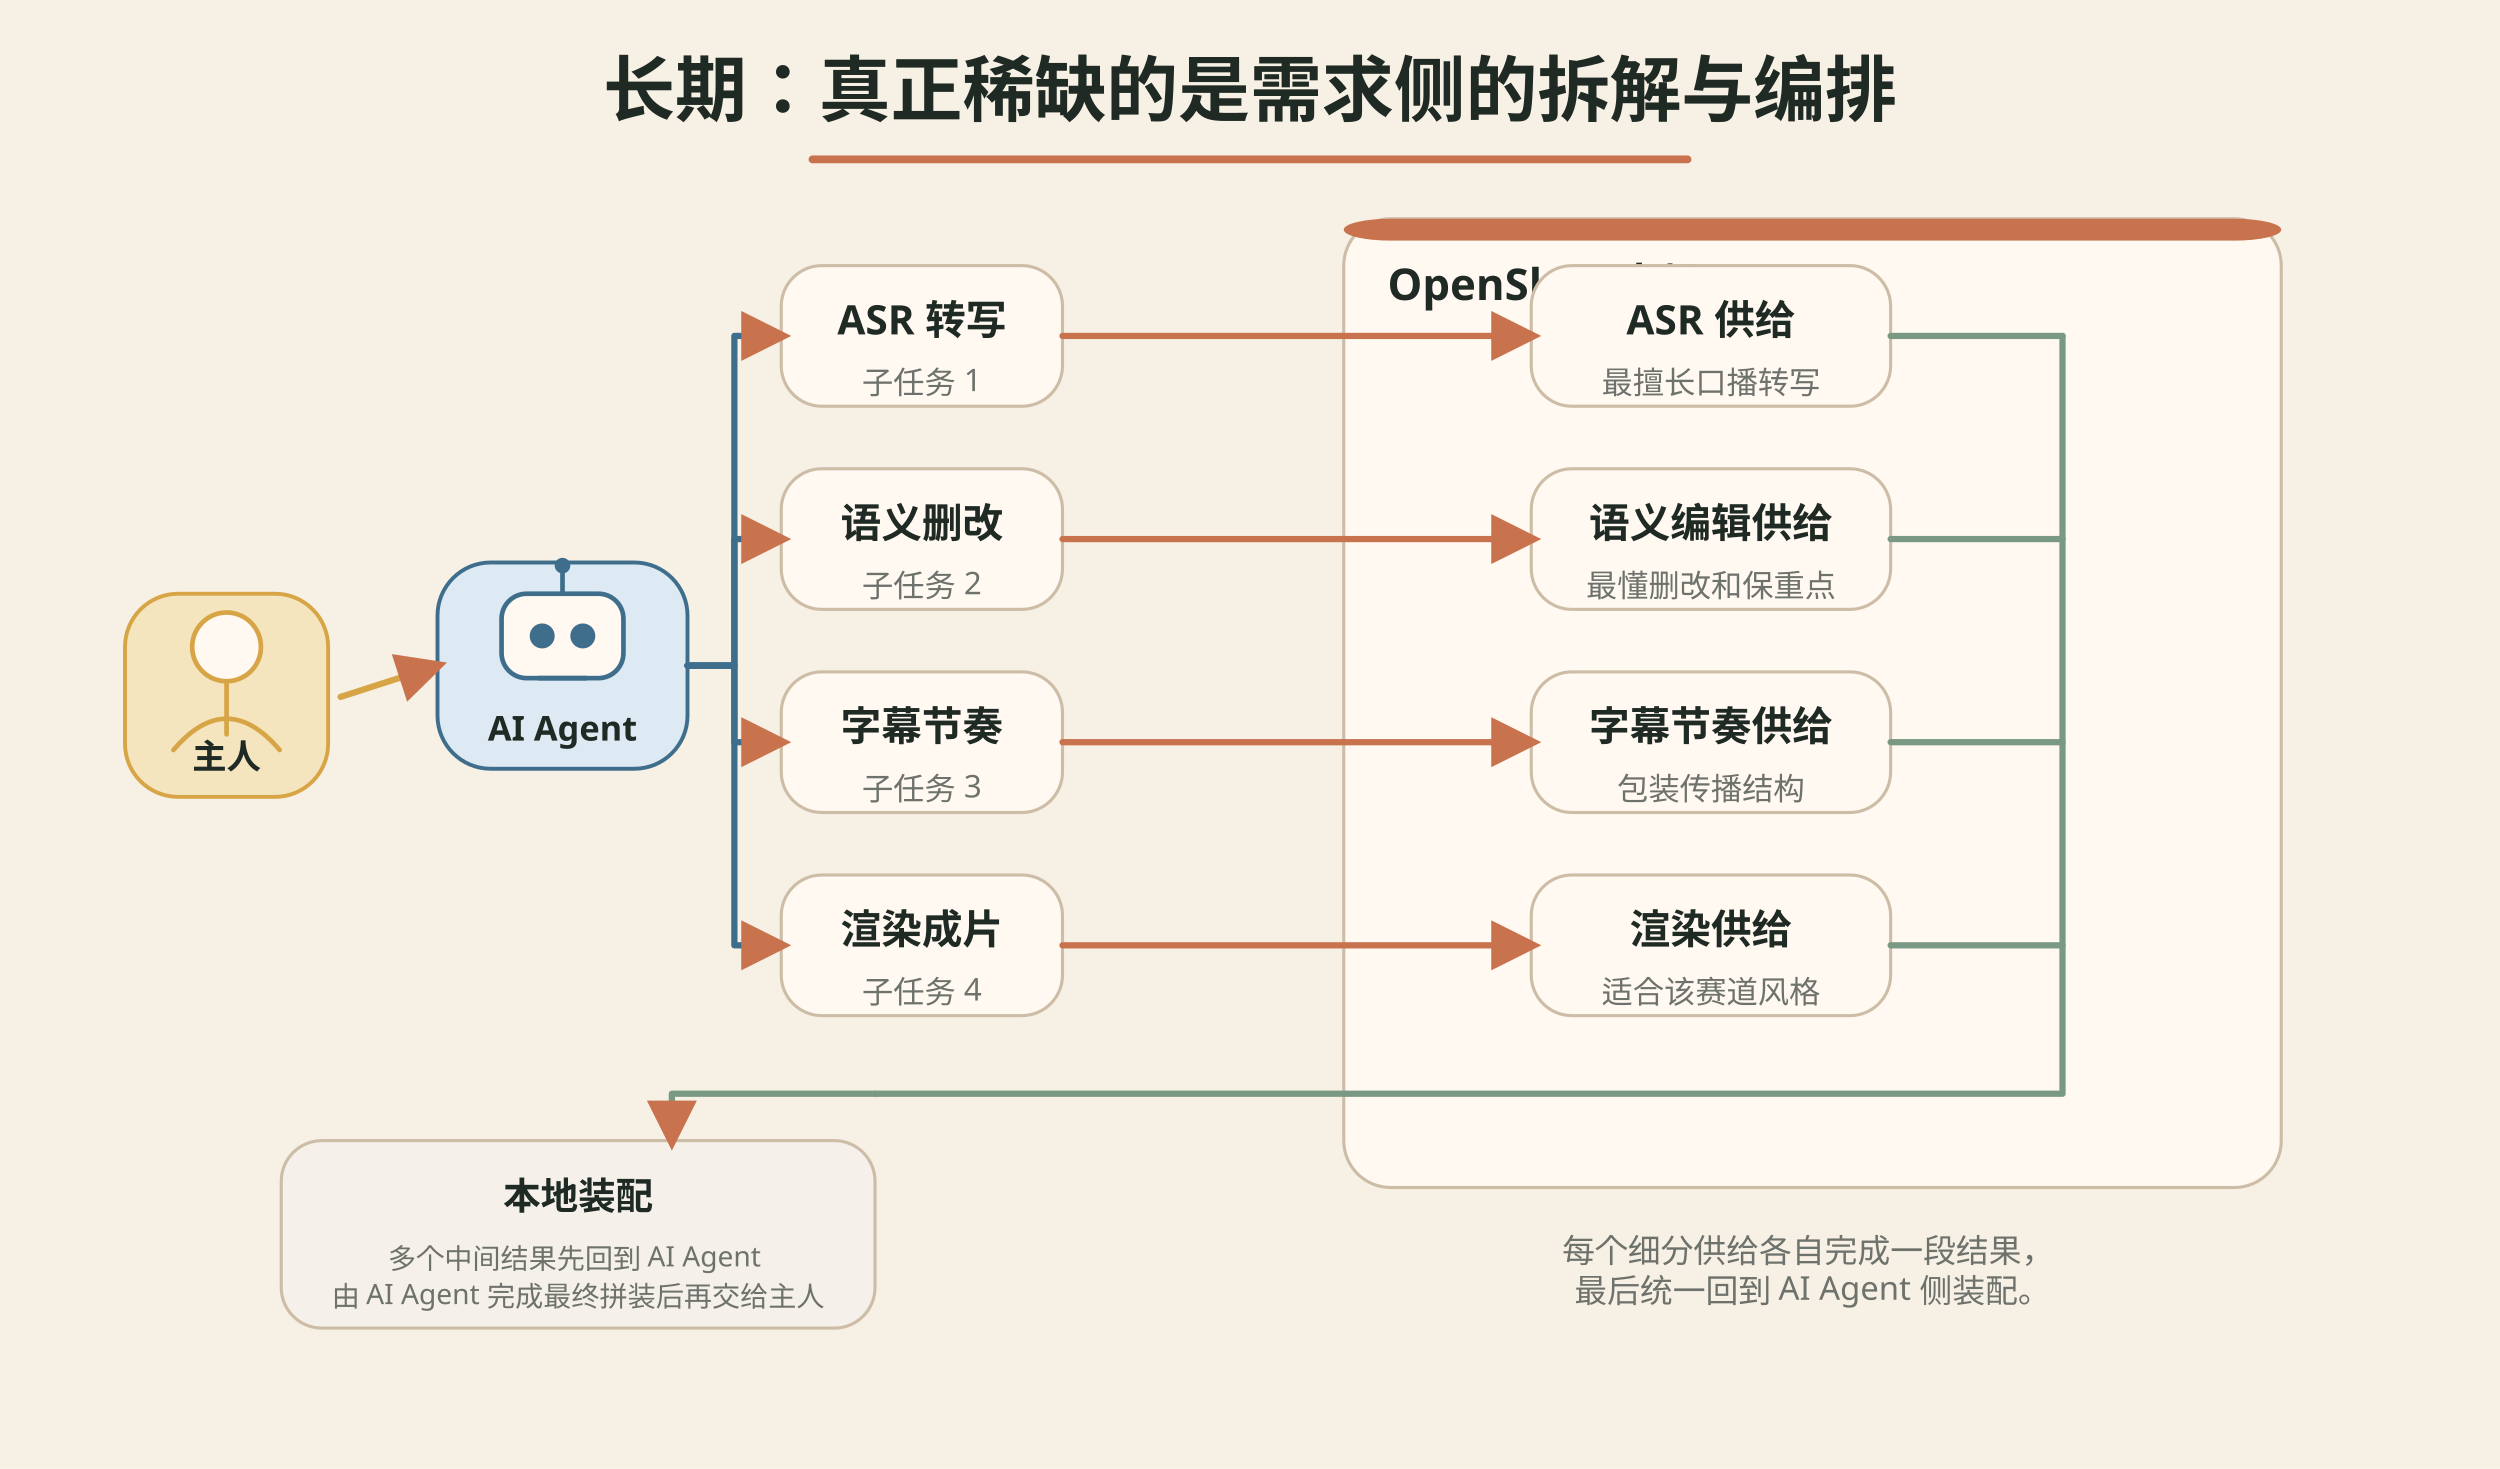
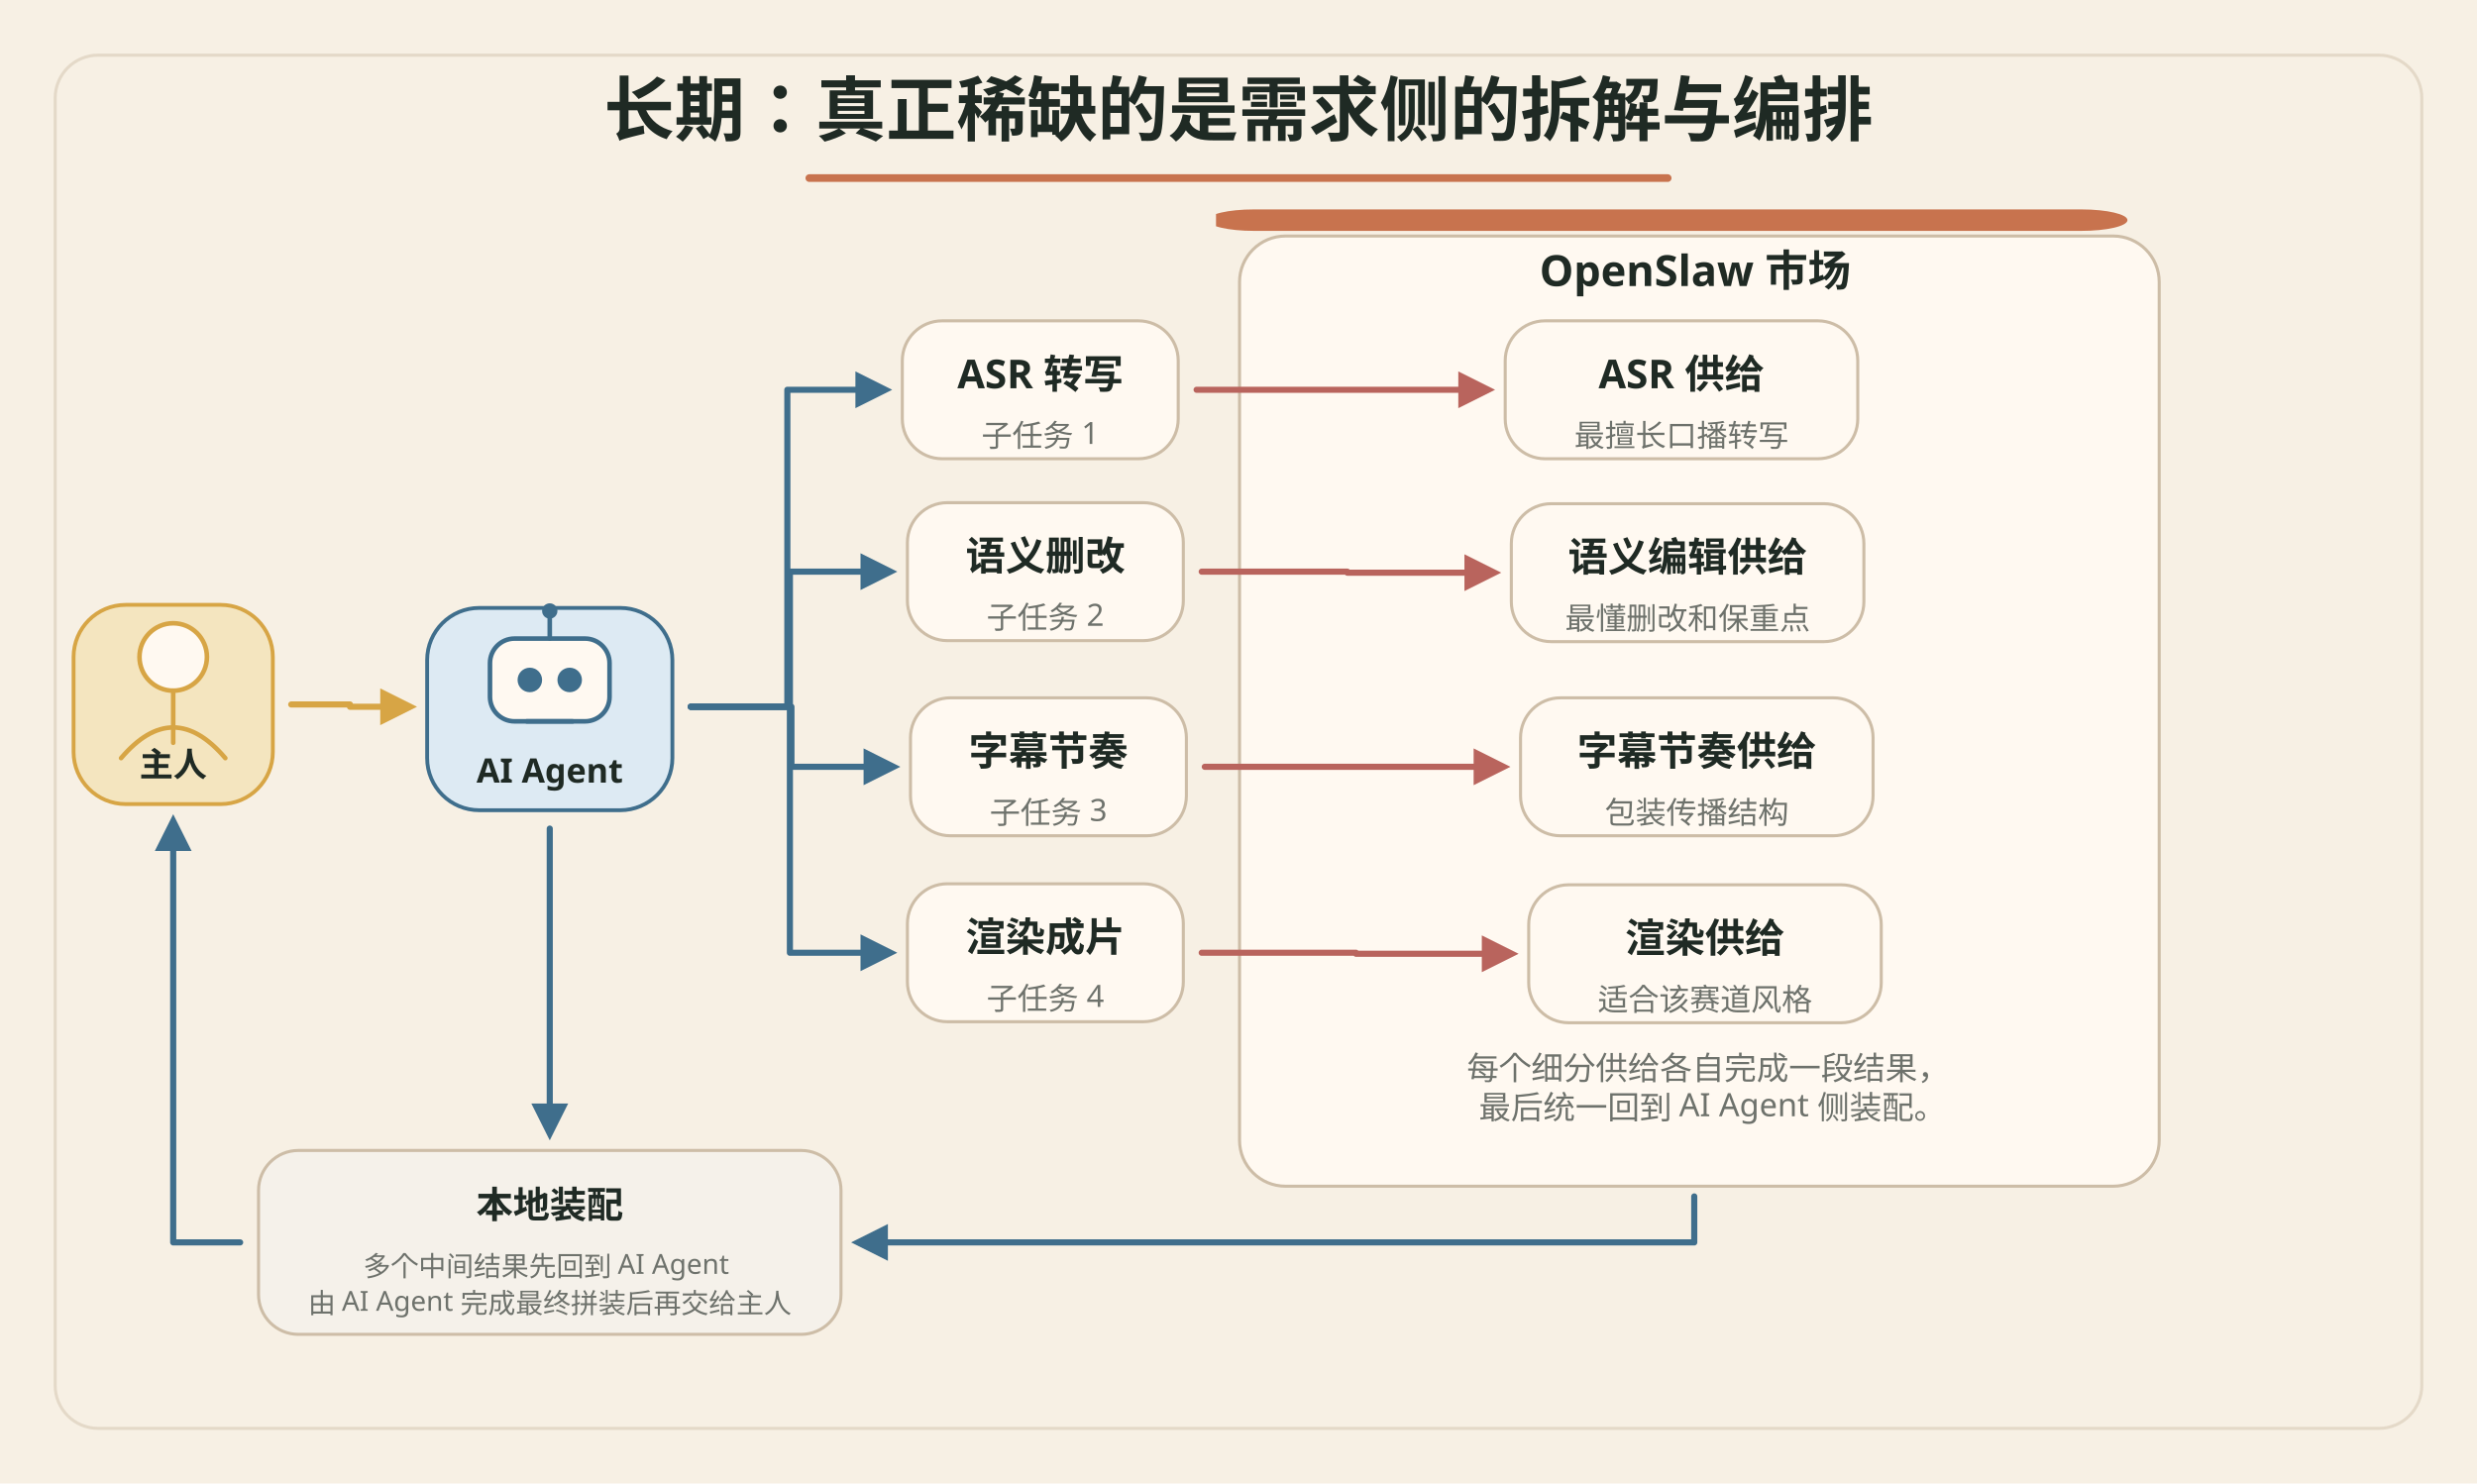
- <svg xmlns="http://www.w3.org/2000/svg" width="1600" height="940" viewBox="0 0 1600 940">
+ <svg xmlns="http://www.w3.org/2000/svg" width="1616" height="968" viewBox="0 0 1616 968">
  <defs>
-     <marker id="arrow" viewBox="0 0 10 10" refX="8" refY="5" markerWidth="8" markerHeight="8" orient="auto-start-reverse">
-       <path d="M 0 0 L 10 5 L 0 10 z" fill="#C8734E" />
+     <marker id="canvasArrowExport-_D7A545" viewBox="0 0 8 8" refX="6.2" refY="4" markerWidth="6" markerHeight="6" orient="auto-start-reverse">
+       <path d="M 0 0 L 8 4 L 0 8 z" fill="#D7A545" />
+     </marker>
+     <marker id="canvasArrowExport-_3F6E8C" viewBox="0 0 8 8" refX="6.2" refY="4" markerWidth="6" markerHeight="6" orient="auto-start-reverse">
+       <path d="M 0 0 L 8 4 L 0 8 z" fill="#3F6E8C" />
+     </marker>
+     <marker id="canvasArrowExport-_b9645d" viewBox="0 0 8 8" refX="6.2" refY="4" markerWidth="6" markerHeight="6" orient="auto-start-reverse">
+       <path d="M 0 0 L 8 4 L 0 8 z" fill="#b9645d" />
+     </marker>
+     <marker id="canvasArrowExport-_3f6e8c" viewBox="0 0 8 8" refX="6.2" refY="4" markerWidth="6" markerHeight="6" orient="auto-start-reverse">
+       <path d="M 0 0 L 8 4 L 0 8 z" fill="#3f6e8c" />
    </marker>
  </defs>
-   <rect x="0" y="0" width="1600" height="940" rx="0" ry="0" fill="#F7F0E4" stroke="none" stroke-width="2" />
-   <text x="800" y="74" text-anchor="middle" font-size="46" font-weight="700" font-family="'Noto Serif SC','Source Han Serif SC','Songti SC',serif" fill="#1F2A24">
-     <tspan x="800" y="74">长期：真正稀缺的是需求侧的拆解与编排</tspan>
-   </text>
-   <line x1="520" y1="102" x2="1080" y2="102" stroke="#C8734E" stroke-width="5" stroke-linecap="round" />
-   <rect x="80" y="380" width="130" height="130" rx="34" ry="34" fill="#F4E5BF" stroke="#D7A545" stroke-width="2.5" />
-   <circle cx="145" cy="414" r="22" fill="#FFF9F1" stroke="#D7A545" stroke-width="3" />
-   <path d="M 111 480 Q 145 440 179 480" fill="none" stroke="#D7A545" stroke-width="3" stroke-linecap="round" stroke-linejoin="round" />
-   <line x1="145" y1="436" x2="145" y2="470" stroke="#D7A545" stroke-width="3" stroke-linecap="round" />
-   <text x="145" y="492" text-anchor="middle" font-size="22" font-weight="700" font-family="'Noto Sans SC','PingFang SC','Microsoft YaHei',sans-serif" fill="#1F2A24">
-     <tspan x="145" y="492">主人</tspan>
-   </text>
-   <rect x="280" y="360" width="160" height="132" rx="34" ry="34" fill="#DDEAF3" stroke="#3F6E8C" stroke-width="2.5" />
-   <rect x="321" y="380" width="78" height="54" rx="16" ry="16" fill="#FFF9F1" stroke="#3F6E8C" stroke-width="3" />
-   <circle cx="347" cy="407" r="8" fill="#3F6E8C" stroke="none" stroke-width="2" />
-   <circle cx="373" cy="407" r="8" fill="#3F6E8C" stroke="none" stroke-width="2" />
-   <line x1="345" y1="434" x2="375" y2="434" stroke="#3F6E8C" stroke-width="3" stroke-linecap="round" />
-   <line x1="360" y1="380" x2="360" y2="366" stroke="#3F6E8C" stroke-width="3" stroke-linecap="round" />
-   <circle cx="360" cy="362" r="5" fill="#3F6E8C" stroke="none" stroke-width="2" />
-   <text x="360" y="474" text-anchor="middle" font-size="22" font-weight="700" font-family="'Noto Sans SC','PingFang SC','Microsoft YaHei',sans-serif" fill="#1F2A24">
-     <tspan x="360" y="474">AI Agent</tspan>
-   </text>
-   <rect x="500" y="170" width="180" height="90" rx="26" ry="26" fill="#FFF9F1" stroke="#CDBDA7" stroke-width="2" />
-   <text x="590" y="214" text-anchor="middle" font-size="26" font-weight="700" font-family="'Noto Sans SC','PingFang SC','Microsoft YaHei',sans-serif" fill="#1F2A24">
-     <tspan x="590" y="214">ASR 转写</tspan>
-   </text>
-   <text x="590" y="252" text-anchor="middle" font-size="20" font-weight="500" font-family="'Noto Sans SC','PingFang SC','Microsoft YaHei',sans-serif" fill="#6E726C">
-     <tspan x="590" y="252">子任务 1</tspan>
-   </text>
-   <rect x="500" y="300" width="180" height="90" rx="26" ry="26" fill="#FFF9F1" stroke="#CDBDA7" stroke-width="2" />
-   <text x="590" y="344" text-anchor="middle" font-size="26" font-weight="700" font-family="'Noto Sans SC','PingFang SC','Microsoft YaHei',sans-serif" fill="#1F2A24">
-     <tspan x="590" y="344">语义删改</tspan>
-   </text>
-   <text x="590" y="382" text-anchor="middle" font-size="20" font-weight="500" font-family="'Noto Sans SC','PingFang SC','Microsoft YaHei',sans-serif" fill="#6E726C">
-     <tspan x="590" y="382">子任务 2</tspan>
-   </text>
-   <rect x="500" y="430" width="180" height="90" rx="26" ry="26" fill="#FFF9F1" stroke="#CDBDA7" stroke-width="2" />
-   <text x="590" y="474" text-anchor="middle" font-size="26" font-weight="700" font-family="'Noto Sans SC','PingFang SC','Microsoft YaHei',sans-serif" fill="#1F2A24">
-     <tspan x="590" y="474">字幕节奏</tspan>
-   </text>
-   <text x="590" y="512" text-anchor="middle" font-size="20" font-weight="500" font-family="'Noto Sans SC','PingFang SC','Microsoft YaHei',sans-serif" fill="#6E726C">
-     <tspan x="590" y="512">子任务 3</tspan>
-   </text>
-   <rect x="500" y="560" width="180" height="90" rx="26" ry="26" fill="#FFF9F1" stroke="#CDBDA7" stroke-width="2" />
-   <text x="590" y="604" text-anchor="middle" font-size="26" font-weight="700" font-family="'Noto Sans SC','PingFang SC','Microsoft YaHei',sans-serif" fill="#1F2A24">
-     <tspan x="590" y="604">渲染成片</tspan>
-   </text>
-   <text x="590" y="642" text-anchor="middle" font-size="20" font-weight="500" font-family="'Noto Sans SC','PingFang SC','Microsoft YaHei',sans-serif" fill="#6E726C">
-     <tspan x="590" y="642">子任务 4</tspan>
-   </text>
-   <rect x="860" y="140" width="600" height="620" rx="30" ry="30" fill="#FFF9F1" stroke="#CDBDA7" stroke-width="2" />
-   <rect x="860" y="140" width="600" height="14" rx="30" ry="30" fill="#C8734E" stroke="none" stroke-width="2" />
-   <text x="888" y="192" text-anchor="start" font-size="28" font-weight="700" font-family="'Noto Sans SC','PingFang SC','Microsoft YaHei',sans-serif" fill="#1F2A24">
-     <tspan x="888" y="192">OpenSlaw 市场</tspan>
-   </text>
-   <rect x="980" y="170" width="230" height="90" rx="26" ry="26" fill="#FFF9F1" stroke="#CDBDA7" stroke-width="2" />
-   <text x="1095" y="214" text-anchor="middle" font-size="26" font-weight="700" font-family="'Noto Sans SC','PingFang SC','Microsoft YaHei',sans-serif" fill="#1F2A24">
-     <tspan x="1095" y="214">ASR 供给</tspan>
-   </text>
-   <text x="1095" y="252" text-anchor="middle" font-size="20" font-weight="500" font-family="'Noto Sans SC','PingFang SC','Microsoft YaHei',sans-serif" fill="#6E726C">
-     <tspan x="1095" y="252">最擅长口播转写</tspan>
-   </text>
-   <rect x="980" y="300" width="230" height="90" rx="26" ry="26" fill="#FFF9F1" stroke="#CDBDA7" stroke-width="2" />
-   <text x="1095" y="344" text-anchor="middle" font-size="26" font-weight="700" font-family="'Noto Sans SC','PingFang SC','Microsoft YaHei',sans-serif" fill="#1F2A24">
-     <tspan x="1095" y="344">语义编辑供给</tspan>
-   </text>
-   <text x="1095" y="382" text-anchor="middle" font-size="20" font-weight="500" font-family="'Noto Sans SC','PingFang SC','Microsoft YaHei',sans-serif" fill="#6E726C">
-     <tspan x="1095" y="382">最懂删改和保重点</tspan>
-   </text>
-   <rect x="980" y="430" width="230" height="90" rx="26" ry="26" fill="#FFF9F1" stroke="#CDBDA7" stroke-width="2" />
-   <text x="1095" y="474" text-anchor="middle" font-size="26" font-weight="700" font-family="'Noto Sans SC','PingFang SC','Microsoft YaHei',sans-serif" fill="#1F2A24">
-     <tspan x="1095" y="474">字幕节奏供给</tspan>
-   </text>
-   <text x="1095" y="512" text-anchor="middle" font-size="20" font-weight="500" font-family="'Noto Sans SC','PingFang SC','Microsoft YaHei',sans-serif" fill="#6E726C">
-     <tspan x="1095" y="512">包装传播结构</tspan>
-   </text>
-   <rect x="980" y="560" width="230" height="90" rx="26" ry="26" fill="#FFF9F1" stroke="#CDBDA7" stroke-width="2" />
-   <text x="1095" y="604" text-anchor="middle" font-size="26" font-weight="700" font-family="'Noto Sans SC','PingFang SC','Microsoft YaHei',sans-serif" fill="#1F2A24">
-     <tspan x="1095" y="604">渲染供给</tspan>
-   </text>
-   <text x="1095" y="642" text-anchor="middle" font-size="20" font-weight="500" font-family="'Noto Sans SC','PingFang SC','Microsoft YaHei',sans-serif" fill="#6E726C">
-     <tspan x="1095" y="642">适合该赛道风格</tspan>
-   </text>
-   <rect x="180" y="730" width="380" height="120" rx="26" ry="26" fill="#F5F1EA" stroke="#CDBDA7" stroke-width="2" />
-   <text x="370" y="774" text-anchor="middle" font-size="24" font-weight="700" font-family="'Noto Sans SC','PingFang SC','Microsoft YaHei',sans-serif" fill="#1F2A24">
-     <tspan x="370" y="774">本地装配</tspan>
-   </text>
-   <text x="370" y="812" text-anchor="middle" font-size="18" font-weight="500" font-family="'Noto Sans SC','PingFang SC','Microsoft YaHei',sans-serif" fill="#6E726C">
-     <tspan x="370" y="812">多个中间结果先回到 AI Agent</tspan>
-     <tspan x="370" y="836.12">由 AI Agent 完成最终拼装后再交给主人</tspan>
-   </text>
-   <polyline points="218,446 280,426" fill="none" stroke="#D7A545" stroke-width="4" stroke-linecap="round" stroke-linejoin="round" marker-end="url(#arrow)" />
-   <polyline points="440,426 470,426 470,215 500,215" fill="none" stroke="#3F6E8C" stroke-width="4" stroke-linecap="round" stroke-linejoin="round" marker-end="url(#arrow)" />
-   <polyline points="440,426 470,426 470,345 500,345" fill="none" stroke="#3F6E8C" stroke-width="4" stroke-linecap="round" stroke-linejoin="round" marker-end="url(#arrow)" />
-   <polyline points="440,426 470,426 470,475 500,475" fill="none" stroke="#3F6E8C" stroke-width="4" stroke-linecap="round" stroke-linejoin="round" marker-end="url(#arrow)" />
-   <polyline points="440,426 470,426 470,605 500,605" fill="none" stroke="#3F6E8C" stroke-width="4" stroke-linecap="round" stroke-linejoin="round" marker-end="url(#arrow)" />
-   <polyline points="680,215 980,215" fill="none" stroke="#C8734E" stroke-width="4" stroke-linecap="round" stroke-linejoin="round" marker-end="url(#arrow)" />
-   <polyline points="680,345 980,345" fill="none" stroke="#C8734E" stroke-width="4" stroke-linecap="round" stroke-linejoin="round" marker-end="url(#arrow)" />
-   <polyline points="680,475 980,475" fill="none" stroke="#C8734E" stroke-width="4" stroke-linecap="round" stroke-linejoin="round" marker-end="url(#arrow)" />
-   <polyline points="680,605 980,605" fill="none" stroke="#C8734E" stroke-width="4" stroke-linecap="round" stroke-linejoin="round" marker-end="url(#arrow)" />
-   <polyline points="1210,215 1320,215" fill="none" stroke="#7A9984" stroke-width="4" stroke-linecap="round" stroke-linejoin="round" />
-   <polyline points="1210,345 1320,345" fill="none" stroke="#7A9984" stroke-width="4" stroke-linecap="round" stroke-linejoin="round" />
-   <polyline points="1210,475 1320,475" fill="none" stroke="#7A9984" stroke-width="4" stroke-linecap="round" stroke-linejoin="round" />
-   <polyline points="1210,605 1320,605" fill="none" stroke="#7A9984" stroke-width="4" stroke-linecap="round" stroke-linejoin="round" />
-   <polyline points="1320,215 1320,700 560,700" fill="none" stroke="#7A9984" stroke-width="4" stroke-linecap="round" stroke-linejoin="round" />
-   <polyline points="560,700 430,700 430,730" fill="none" stroke="#7A9984" stroke-width="4" stroke-linecap="round" stroke-linejoin="round" marker-end="url(#arrow)" />
-   <text x="1160" y="808" text-anchor="middle" font-size="21" font-weight="500" font-family="'Noto Sans SC','PingFang SC','Microsoft YaHei',sans-serif" fill="#6E726C">
-     <tspan x="1160" y="808">每个细分供给各自完成一段结果，</tspan>
-     <tspan x="1160" y="833.62">最后统一回到 AI Agent 侧装配。</tspan>
-   </text>
+   <rect x="0" y="0" width="1616" height="968" fill="#f7f0e4" />
+   <g transform="translate(-96, -96.8)">
+     <svg width="1568" height="920" viewBox="16 10 1568 920" x="120" y="120.8" preserveAspectRatio="xMidYMid meet">
+       <defs>
+         <marker id="arrow" viewBox="0 0 8 8" refX="6.2" refY="4" markerWidth="6" markerHeight="6" orient="auto-start-reverse">
+           <path d="M 0 0 L 8 4 L 0 8 z" fill="#C8734E" />
+         </marker>
+       </defs>
+       <g data-editor-group="component" data-editor-name="export-frame">
+         <rect x="28" y="22" width="1544" height="896" rx="28" ry="28" fill="none" stroke="#CDBDA7" stroke-width="2" opacity="0.45" />
+       </g>
+     </svg>
+     <svg width="853" height="105" viewBox="374 9 853 105" x="478" y="120" preserveAspectRatio="xMidYMid meet">
+       <defs>
+         <marker id="arrow" viewBox="0 0 8 8" refX="6.2" refY="4" markerWidth="6" markerHeight="6" orient="auto-start-reverse">
+           <path d="M 0 0 L 8 4 L 0 8 z" fill="#C8734E" />
+         </marker>
+       </defs>
+       <g data-editor-group="component" data-editor-name="title-block">
+         <g data-editor-subitem="true" data-editor-subitem-name="title">
+           <text x="800" y="74" text-anchor="middle" font-size="46" font-weight="700" font-family="'Noto Serif SC','Source Han Serif SC','Songti SC',serif" fill="#1F2A24">
+             <tspan x="800" y="74" text-anchor="middle">长期：真正稀缺的是需求侧的拆解与编排</tspan>
+           </text>
+         </g>
+         <g data-editor-subitem="true" data-editor-subitem-name="underline">
+           <line x1="520" y1="102" x2="1080" y2="102" stroke="#C8734E" stroke-width="5" stroke-linecap="round" />
+         </g>
+       </g>
+     </svg>
+     <svg width="154" height="154" viewBox="68 368 154 154" x="132" y="479.467" preserveAspectRatio="xMidYMid meet">
+       <defs>
+         <marker id="arrow" viewBox="0 0 8 8" refX="6.2" refY="4" markerWidth="6" markerHeight="6" orient="auto-start-reverse">
+           <path d="M 0 0 L 8 4 L 0 8 z" fill="#C8734E" />
+         </marker>
+       </defs>
+       <g data-editor-group="component" data-editor-name="actor:主人">
+         <g data-editor-subitem="true" data-editor-subitem-name="actor-shell">
+           <rect x="80" y="380" width="130" height="130" rx="34" ry="34" fill="#F4E5BF" stroke="#D7A545" stroke-width="2.5" />
+         </g>
+         <g data-editor-subitem="true" data-editor-subitem-name="actor-icon">
+           <circle cx="145" cy="414" r="22" fill="#FFF9F1" stroke="#D7A545" stroke-width="3" />
+           <path d="M 111 480 Q 145 440 179 480" fill="none" stroke="#D7A545" stroke-width="3" stroke-linecap="round" stroke-linejoin="round" />
+           <line x1="145" y1="436" x2="145" y2="470" stroke="#D7A545" stroke-width="3" stroke-linecap="round" />
+         </g>
+         <g data-editor-subitem="true" data-editor-subitem-name="actor-label">
+           <text x="145" y="492" text-anchor="middle" font-size="22" font-weight="700" font-family="'Noto Sans SC','PingFang SC','Microsoft YaHei',sans-serif" fill="#1F2A24">
+             <tspan x="145" y="492" text-anchor="middle">主人</tspan>
+           </text>
+         </g>
+       </g>
+     </svg>
+     <svg width="184" height="159" viewBox="268 345 184 159" x="362.667" y="478.467" preserveAspectRatio="xMidYMid meet">
+       <defs>
+         <marker id="arrow" viewBox="0 0 8 8" refX="6.2" refY="4" markerWidth="6" markerHeight="6" orient="auto-start-reverse">
+           <path d="M 0 0 L 8 4 L 0 8 z" fill="#C8734E" />
+         </marker>
+       </defs>
+       <g data-editor-group="component" data-editor-name="agent:AI Agent">
+         <g data-editor-subitem="true" data-editor-subitem-name="agent-shell">
+           <rect x="280" y="360" width="160" height="132" rx="34" ry="34" fill="#DDEAF3" stroke="#3F6E8C" stroke-width="2.5" />
+         </g>
+         <g data-editor-subitem="true" data-editor-subitem-name="agent-icon">
+           <rect x="321" y="380" width="78" height="54" rx="16" ry="16" fill="#FFF9F1" stroke="#3F6E8C" stroke-width="3" />
+           <circle cx="347" cy="407" r="8" fill="#3F6E8C" stroke="none" stroke-width="2" />
+           <circle cx="373" cy="407" r="8" fill="#3F6E8C" stroke="none" stroke-width="2" />
+           <line x1="345" y1="434" x2="375" y2="434" stroke="#3F6E8C" stroke-width="3" stroke-linecap="round" />
+           <line x1="360" y1="380" x2="360" y2="366" stroke="#3F6E8C" stroke-width="3" stroke-linecap="round" />
+           <circle cx="360" cy="362" r="5" fill="#3F6E8C" stroke="none" stroke-width="2" />
+         </g>
+         <g data-editor-subitem="true" data-editor-subitem-name="agent-label">
+           <text x="360" y="474" text-anchor="middle" font-size="22" font-weight="700" font-family="'Noto Sans SC','PingFang SC','Microsoft YaHei',sans-serif" fill="#1F2A24">
+             <tspan x="360" y="474" text-anchor="middle">AI Agent</tspan>
+           </text>
+         </g>
+       </g>
+     </svg>
+     <svg width="204" height="114" viewBox="488 288 204 114" x="676" y="412.8" preserveAspectRatio="xMidYMid meet">
+       <defs>
+         <marker id="arrow" viewBox="0 0 8 8" refX="6.2" refY="4" markerWidth="6" markerHeight="6" orient="auto-start-reverse">
+           <path d="M 0 0 L 8 4 L 0 8 z" fill="#C8734E" />
+         </marker>
+       </defs>
+       <g data-editor-group="component" data-editor-name="module:语义删改">
+         <g data-editor-subitem="true" data-editor-subitem-name="module-shell">
+           <rect x="500" y="300" width="180" height="90" rx="26" ry="26" fill="#FFF9F1" stroke="#CDBDA7" stroke-width="2" />
+         </g>
+         <g data-editor-subitem="true" data-editor-subitem-name="module-title">
+           <text x="590" y="344" text-anchor="middle" font-size="26" font-weight="700" font-family="'Noto Sans SC','PingFang SC','Microsoft YaHei',sans-serif" fill="#1F2A24">
+             <tspan x="590" y="344" text-anchor="middle">语义删改</tspan>
+           </text>
+         </g>
+         <g data-editor-subitem="true" data-editor-subitem-name="module-body">
+           <text x="590" y="382" text-anchor="middle" font-size="20" font-weight="500" font-family="'Noto Sans SC','PingFang SC','Microsoft YaHei',sans-serif" fill="#6E726C">
+             <tspan x="590" y="382" text-anchor="middle">子任务 2</tspan>
+           </text>
+         </g>
+       </g>
+     </svg>
+     <svg width="204" height="114" viewBox="488 418 204 114" x="678" y="540.133" preserveAspectRatio="xMidYMid meet">
+       <defs>
+         <marker id="arrow" viewBox="0 0 8 8" refX="6.2" refY="4" markerWidth="6" markerHeight="6" orient="auto-start-reverse">
+           <path d="M 0 0 L 8 4 L 0 8 z" fill="#C8734E" />
+         </marker>
+       </defs>
+       <g data-editor-group="component" data-editor-name="module:字幕节奏">
+         <g data-editor-subitem="true" data-editor-subitem-name="module-shell">
+           <rect x="500" y="430" width="180" height="90" rx="26" ry="26" fill="#FFF9F1" stroke="#CDBDA7" stroke-width="2" />
+         </g>
+         <g data-editor-subitem="true" data-editor-subitem-name="module-title">
+           <text x="590" y="474" text-anchor="middle" font-size="26" font-weight="700" font-family="'Noto Sans SC','PingFang SC','Microsoft YaHei',sans-serif" fill="#1F2A24">
+             <tspan x="590" y="474" text-anchor="middle">字幕节奏</tspan>
+           </text>
+         </g>
+         <g data-editor-subitem="true" data-editor-subitem-name="module-body">
+           <text x="590" y="512" text-anchor="middle" font-size="20" font-weight="500" font-family="'Noto Sans SC','PingFang SC','Microsoft YaHei',sans-serif" fill="#6E726C">
+             <tspan x="590" y="512" text-anchor="middle">子任务 3</tspan>
+           </text>
+         </g>
+       </g>
+     </svg>
+     <svg width="204" height="114" viewBox="488 548 204 114" x="676" y="661.467" preserveAspectRatio="xMidYMid meet">
+       <defs>
+         <marker id="arrow" viewBox="0 0 8 8" refX="6.2" refY="4" markerWidth="6" markerHeight="6" orient="auto-start-reverse">
+           <path d="M 0 0 L 8 4 L 0 8 z" fill="#C8734E" />
+         </marker>
+       </defs>
+       <g data-editor-group="component" data-editor-name="module:渲染成片">
+         <g data-editor-subitem="true" data-editor-subitem-name="module-shell">
+           <rect x="500" y="560" width="180" height="90" rx="26" ry="26" fill="#FFF9F1" stroke="#CDBDA7" stroke-width="2" />
+         </g>
+         <g data-editor-subitem="true" data-editor-subitem-name="module-title">
+           <text x="590" y="604" text-anchor="middle" font-size="26" font-weight="700" font-family="'Noto Sans SC','PingFang SC','Microsoft YaHei',sans-serif" fill="#1F2A24">
+             <tspan x="590" y="604" text-anchor="middle">渲染成片</tspan>
+           </text>
+         </g>
+         <g data-editor-subitem="true" data-editor-subitem-name="module-body">
+           <text x="590" y="642" text-anchor="middle" font-size="20" font-weight="500" font-family="'Noto Sans SC','PingFang SC','Microsoft YaHei',sans-serif" fill="#6E726C">
+             <tspan x="590" y="642" text-anchor="middle">子任务 4</tspan>
+           </text>
+         </g>
+       </g>
+     </svg>
+     <svg width="624" height="644" viewBox="848 128 624 644" x="889.333" y="233.467" preserveAspectRatio="xMidYMid meet">
+       <defs>
+         <marker id="arrow" viewBox="0 0 8 8" refX="6.2" refY="4" markerWidth="6" markerHeight="6" orient="auto-start-reverse">
+           <path d="M 0 0 L 8 4 L 0 8 z" fill="#C8734E" />
+         </marker>
+       </defs>
+       <g data-editor-group="component" data-editor-name="card:OpenSlaw 市场">
+         <g data-editor-subitem="true" data-editor-subitem-name="card-shell" transform="translate(3.34 5.34)">
+           <rect x="860" y="140" width="600" height="620" rx="30" ry="30" fill="#FFF9F1" stroke="#CDBDA7" stroke-width="2" />
+         </g>
+         <g data-editor-subitem="true" data-editor-subitem-name="card-header" transform="translate(-17.37 -12.02)">
+           <rect x="860" y="140" width="600" height="14" rx="30" ry="30" fill="#C8734E" stroke="none" stroke-width="2" />
+         </g>
+         <g data-editor-subitem="true" data-editor-subitem-name="card-title">
+           <text x="888" y="192" text-anchor="start" font-size="28" font-weight="700" font-family="'Noto Sans SC','PingFang SC','Microsoft YaHei',sans-serif" fill="#1F2A24">
+             <tspan x="1059.03" y="177.97" text-anchor="start">OpenSlaw 市场</tspan>
+           </text>
+         </g>
+       </g>
+     </svg>
+     <svg width="254" height="114" viewBox="968 158 254 114" x="1066" y="294.133" preserveAspectRatio="xMidYMid meet">
+       <defs>
+         <marker id="arrow" viewBox="0 0 8 8" refX="6.2" refY="4" markerWidth="6" markerHeight="6" orient="auto-start-reverse">
+           <path d="M 0 0 L 8 4 L 0 8 z" fill="#C8734E" />
+         </marker>
+       </defs>
+       <g data-editor-group="component" data-editor-name="module:ASR 供给">
+         <g data-editor-subitem="true" data-editor-subitem-name="module-shell">
+           <rect x="980" y="170" width="230" height="90" rx="26" ry="26" fill="#FFF9F1" stroke="#CDBDA7" stroke-width="2" />
+         </g>
+         <g data-editor-subitem="true" data-editor-subitem-name="module-title">
+           <text x="1095" y="214" text-anchor="middle" font-size="26" font-weight="700" font-family="'Noto Sans SC','PingFang SC','Microsoft YaHei',sans-serif" fill="#1F2A24">
+             <tspan x="1095" y="214" text-anchor="middle">ASR 供给</tspan>
+           </text>
+         </g>
+         <g data-editor-subitem="true" data-editor-subitem-name="module-body">
+           <text x="1095" y="252" text-anchor="middle" font-size="20" font-weight="500" font-family="'Noto Sans SC','PingFang SC','Microsoft YaHei',sans-serif" fill="#6E726C">
+             <tspan x="1095" y="252" text-anchor="middle">最擅长口播转写</tspan>
+           </text>
+         </g>
+       </g>
+     </svg>
+     <svg width="254" height="114" viewBox="968 288 254 114" x="1070" y="413.467" preserveAspectRatio="xMidYMid meet">
+       <defs>
+         <marker id="arrow" viewBox="0 0 8 8" refX="6.2" refY="4" markerWidth="6" markerHeight="6" orient="auto-start-reverse">
+           <path d="M 0 0 L 8 4 L 0 8 z" fill="#C8734E" />
+         </marker>
+       </defs>
+       <g data-editor-group="component" data-editor-name="module:语义编辑供给">
+         <g data-editor-subitem="true" data-editor-subitem-name="module-shell">
+           <rect x="980" y="300" width="230" height="90" rx="26" ry="26" fill="#FFF9F1" stroke="#CDBDA7" stroke-width="2" />
+         </g>
+         <g data-editor-subitem="true" data-editor-subitem-name="module-title">
+           <text x="1095" y="344" text-anchor="middle" font-size="26" font-weight="700" font-family="'Noto Sans SC','PingFang SC','Microsoft YaHei',sans-serif" fill="#1F2A24">
+             <tspan x="1095" y="344" text-anchor="middle">语义编辑供给</tspan>
+           </text>
+         </g>
+         <g data-editor-subitem="true" data-editor-subitem-name="module-body">
+           <text x="1095" y="382" text-anchor="middle" font-size="20" font-weight="500" font-family="'Noto Sans SC','PingFang SC','Microsoft YaHei',sans-serif" fill="#6E726C">
+             <tspan x="1095" y="382" text-anchor="middle">最懂删改和保重点</tspan>
+           </text>
+         </g>
+       </g>
+     </svg>
+     <svg width="254" height="114" viewBox="968 418 254 114" x="1076" y="540.133" preserveAspectRatio="xMidYMid meet">
+       <defs>
+         <marker id="arrow" viewBox="0 0 8 8" refX="6.2" refY="4" markerWidth="6" markerHeight="6" orient="auto-start-reverse">
+           <path d="M 0 0 L 8 4 L 0 8 z" fill="#C8734E" />
+         </marker>
+       </defs>
+       <g data-editor-group="component" data-editor-name="module:字幕节奏供给">
+         <g data-editor-subitem="true" data-editor-subitem-name="module-shell">
+           <rect x="980" y="430" width="230" height="90" rx="26" ry="26" fill="#FFF9F1" stroke="#CDBDA7" stroke-width="2" />
+         </g>
+         <g data-editor-subitem="true" data-editor-subitem-name="module-title">
+           <text x="1095" y="474" text-anchor="middle" font-size="26" font-weight="700" font-family="'Noto Sans SC','PingFang SC','Microsoft YaHei',sans-serif" fill="#1F2A24">
+             <tspan x="1095" y="474" text-anchor="middle">字幕节奏供给</tspan>
+           </text>
+         </g>
+         <g data-editor-subitem="true" data-editor-subitem-name="module-body">
+           <text x="1095" y="512" text-anchor="middle" font-size="20" font-weight="500" font-family="'Noto Sans SC','PingFang SC','Microsoft YaHei',sans-serif" fill="#6E726C">
+             <tspan x="1095" y="512" text-anchor="middle">包装传播结构</tspan>
+           </text>
+         </g>
+       </g>
+     </svg>
+     <svg width="254" height="114" viewBox="968 548 254 114" x="1081.333" y="662.133" preserveAspectRatio="xMidYMid meet">
+       <defs>
+         <marker id="arrow" viewBox="0 0 8 8" refX="6.2" refY="4" markerWidth="6" markerHeight="6" orient="auto-start-reverse">
+           <path d="M 0 0 L 8 4 L 0 8 z" fill="#C8734E" />
+         </marker>
+       </defs>
+       <g data-editor-group="component" data-editor-name="module:渲染供给">
+         <g data-editor-subitem="true" data-editor-subitem-name="module-shell">
+           <rect x="980" y="560" width="230" height="90" rx="26" ry="26" fill="#FFF9F1" stroke="#CDBDA7" stroke-width="2" />
+         </g>
+         <g data-editor-subitem="true" data-editor-subitem-name="module-title">
+           <text x="1095" y="604" text-anchor="middle" font-size="26" font-weight="700" font-family="'Noto Sans SC','PingFang SC','Microsoft YaHei',sans-serif" fill="#1F2A24">
+             <tspan x="1095" y="604" text-anchor="middle">渲染供给</tspan>
+           </text>
+         </g>
+         <g data-editor-subitem="true" data-editor-subitem-name="module-body">
+           <text x="1095" y="642" text-anchor="middle" font-size="20" font-weight="500" font-family="'Noto Sans SC','PingFang SC','Microsoft YaHei',sans-serif" fill="#6E726C">
+             <tspan x="1095" y="642" text-anchor="middle">适合该赛道风格</tspan>
+           </text>
+         </g>
+       </g>
+     </svg>
+     <svg width="404" height="144" viewBox="168 718 404 144" x="252.667" y="835.467" preserveAspectRatio="xMidYMid meet">
+       <defs>
+         <marker id="arrow" viewBox="0 0 8 8" refX="6.2" refY="4" markerWidth="6" markerHeight="6" orient="auto-start-reverse">
+           <path d="M 0 0 L 8 4 L 0 8 z" fill="#C8734E" />
+         </marker>
+       </defs>
+       <g data-editor-group="component" data-editor-name="module:本地装配">
+         <g data-editor-subitem="true" data-editor-subitem-name="module-shell">
+           <rect x="180" y="730" width="380" height="120" rx="26" ry="26" fill="#F5F1EA" stroke="#CDBDA7" stroke-width="2" />
+         </g>
+         <g data-editor-subitem="true" data-editor-subitem-name="module-title">
+           <text x="370" y="774" text-anchor="middle" font-size="24" font-weight="700" font-family="'Noto Sans SC','PingFang SC','Microsoft YaHei',sans-serif" fill="#1F2A24">
+             <tspan x="370" y="774" text-anchor="middle">本地装配</tspan>
+           </text>
+         </g>
+         <g data-editor-subitem="true" data-editor-subitem-name="module-body">
+           <text x="370" y="812" text-anchor="middle" font-size="18" font-weight="500" font-family="'Noto Sans SC','PingFang SC','Microsoft YaHei',sans-serif" fill="#6E726C">
+             <tspan x="370" y="812" text-anchor="middle">多个中间结果先回到 AI Agent</tspan>
+             <tspan x="370" y="836.12" text-anchor="middle">由 AI Agent 完成最终拼装后再交给主人</tspan>
+           </text>
+         </g>
+       </g>
+     </svg>
+     <svg width="339" height="81" viewBox="990 771 339 81" x="1043.183" y="764.267" preserveAspectRatio="xMidYMid meet">
+       <defs>
+         <marker id="arrow" viewBox="0 0 8 8" refX="6.2" refY="4" markerWidth="6" markerHeight="6" orient="auto-start-reverse">
+           <path d="M 0 0 L 8 4 L 0 8 z" fill="#C8734E" />
+         </marker>
+       </defs>
+       <g data-editor-group="component" data-editor-name="annotation:assembly-note">
+         <text x="1160" y="808" text-anchor="middle" font-size="21" font-weight="500" font-family="'Noto Sans SC','PingFang SC','Microsoft YaHei',sans-serif" fill="#6E726C">
+           <tspan x="1160" y="808" text-anchor="middle">每个细分供给各自完成一段结果，</tspan>
+           <tspan x="1160" y="833.62" text-anchor="middle">最后统一回到 AI Agent 侧装配。</tspan>
+         </text>
+       </g>
+     </svg>
+     <svg width="204" height="114" viewBox="488 158 204 114" x="672.667" y="294.133" preserveAspectRatio="xMidYMid meet">
+       <defs>
+         <marker id="arrow" viewBox="0 0 8 8" refX="6.2" refY="4" markerWidth="6" markerHeight="6" orient="auto-start-reverse">
+           <path d="M 0 0 L 8 4 L 0 8 z" fill="#C8734E" />
+         </marker>
+       </defs>
+       <g data-editor-group="component" data-editor-name="module:ASR 转写">
+         <g data-editor-subitem="true" data-editor-subitem-name="module-shell">
+           <rect x="500" y="170" width="180" height="90" rx="26" ry="26" fill="#FFF9F1" stroke="#CDBDA7" stroke-width="2" />
+         </g>
+         <g data-editor-subitem="true" data-editor-subitem-name="module-title">
+           <text x="590" y="214" text-anchor="middle" font-size="26" font-weight="700" font-family="'Noto Sans SC','PingFang SC','Microsoft YaHei',sans-serif" fill="#1F2A24">
+             <tspan x="590" y="214" text-anchor="middle">ASR 转写</tspan>
+           </text>
+         </g>
+         <g data-editor-subitem="true" data-editor-subitem-name="module-body">
+           <text x="590" y="252" text-anchor="middle" font-size="20" font-weight="500" font-family="'Noto Sans SC','PingFang SC','Microsoft YaHei',sans-serif" fill="#6E726C">
+             <tspan x="590" y="252" text-anchor="middle">子任务 1</tspan>
+           </text>
+         </g>
+       </g>
+     </svg>
+     <polyline points="286,556.467 314,556.467 324.333,556.467 324.333,557.967 334.667,557.967 362.667,557.967" fill="none" stroke="#D7A545" stroke-width="4" stroke-linecap="round" stroke-linejoin="round" stroke-dasharray="" marker-end="url(#canvasArrowExport-_D7A545)" />
+     <polyline points="546.667,557.967 574.667,557.967 609.667,557.967 609.667,351.133 644.667,351.133 672.667,351.133" fill="none" stroke="#3F6E8C" stroke-width="4" stroke-linecap="round" stroke-linejoin="round" stroke-dasharray="" marker-end="url(#canvasArrowExport-_3F6E8C)" />
+     <polyline points="546.667,557.967 574.667,557.967 611.333,557.967 611.333,469.8 648,469.8 676,469.8" fill="none" stroke="#3F6E8C" stroke-width="4" stroke-linecap="round" stroke-linejoin="round" stroke-dasharray="" marker-end="url(#canvasArrowExport-_3F6E8C)" />
+     <polyline points="546.667,557.967 574.667,557.967 612.333,557.967 612.333,597.133 650,597.133 678,597.133" fill="none" stroke="#3F6E8C" stroke-width="4" stroke-linecap="round" stroke-linejoin="round" stroke-dasharray="" marker-end="url(#canvasArrowExport-_3F6E8C)" />
+     <polyline points="546.667,557.967 574.667,557.967 611.333,557.967 611.333,718.467 648,718.467 676,718.467" fill="none" stroke="#3F6E8C" stroke-width="4" stroke-linecap="round" stroke-linejoin="round" stroke-dasharray="" marker-end="url(#canvasArrowExport-_3F6E8C)" />
+     <polyline points="876.667,351.133 904.667,351.133 971.333,351.133 971.333,351.133 1038,351.133 1066,351.133" fill="none" stroke="#b9645d" stroke-width="4" stroke-linecap="round" stroke-linejoin="round" stroke-dasharray="" marker-end="url(#canvasArrowExport-_b9645d)" />
+     <polyline points="880,469.8 908,469.8 975,469.8 975,470.467 1042,470.467 1070,470.467" fill="none" stroke="#b9645d" stroke-width="4" stroke-linecap="round" stroke-linejoin="round" stroke-dasharray="" marker-end="url(#canvasArrowExport-_b9645d)" />
+     <polyline points="882,597.133 910,597.133 979,597.133 979,597.133 1048,597.133 1076,597.133" fill="none" stroke="#b9645d" stroke-width="4" stroke-linecap="round" stroke-linejoin="round" stroke-dasharray="" marker-end="url(#canvasArrowExport-_b9645d)" />
+     <polyline points="880,718.467 908,718.467 980.667,718.467 980.667,719.133 1053.333,719.133 1081.333,719.133" fill="none" stroke="#b9645d" stroke-width="4" stroke-linecap="round" stroke-linejoin="round" stroke-dasharray="" marker-end="url(#canvasArrowExport-_b9645d)" />
+     <polyline points="1201.333,877.467 1201.333,905.467 1201.333,907.467 684.667,907.467 656.667,907.467" fill="none" stroke="#3f6e8c" stroke-width="4" stroke-linecap="round" stroke-linejoin="round" stroke-dasharray="" marker-end="url(#canvasArrowExport-_3f6e8c)" />
+     <polyline points="454.667,637.467 454.667,665.467 454.667,736.467 454.667,736.467 454.667,807.467 454.667,835.467" fill="none" stroke="#3f6e8c" stroke-width="4" stroke-linecap="round" stroke-linejoin="round" stroke-dasharray="" marker-end="url(#canvasArrowExport-_3f6e8c)" />
+     <polyline points="252.667,907.467 224.667,907.467 209,907.467 209,661.467 209,633.467" fill="none" stroke="#3f6e8c" stroke-width="4" stroke-linecap="round" stroke-linejoin="round" stroke-dasharray="" marker-end="url(#canvasArrowExport-_3f6e8c)" />
+   </g>
</svg>
